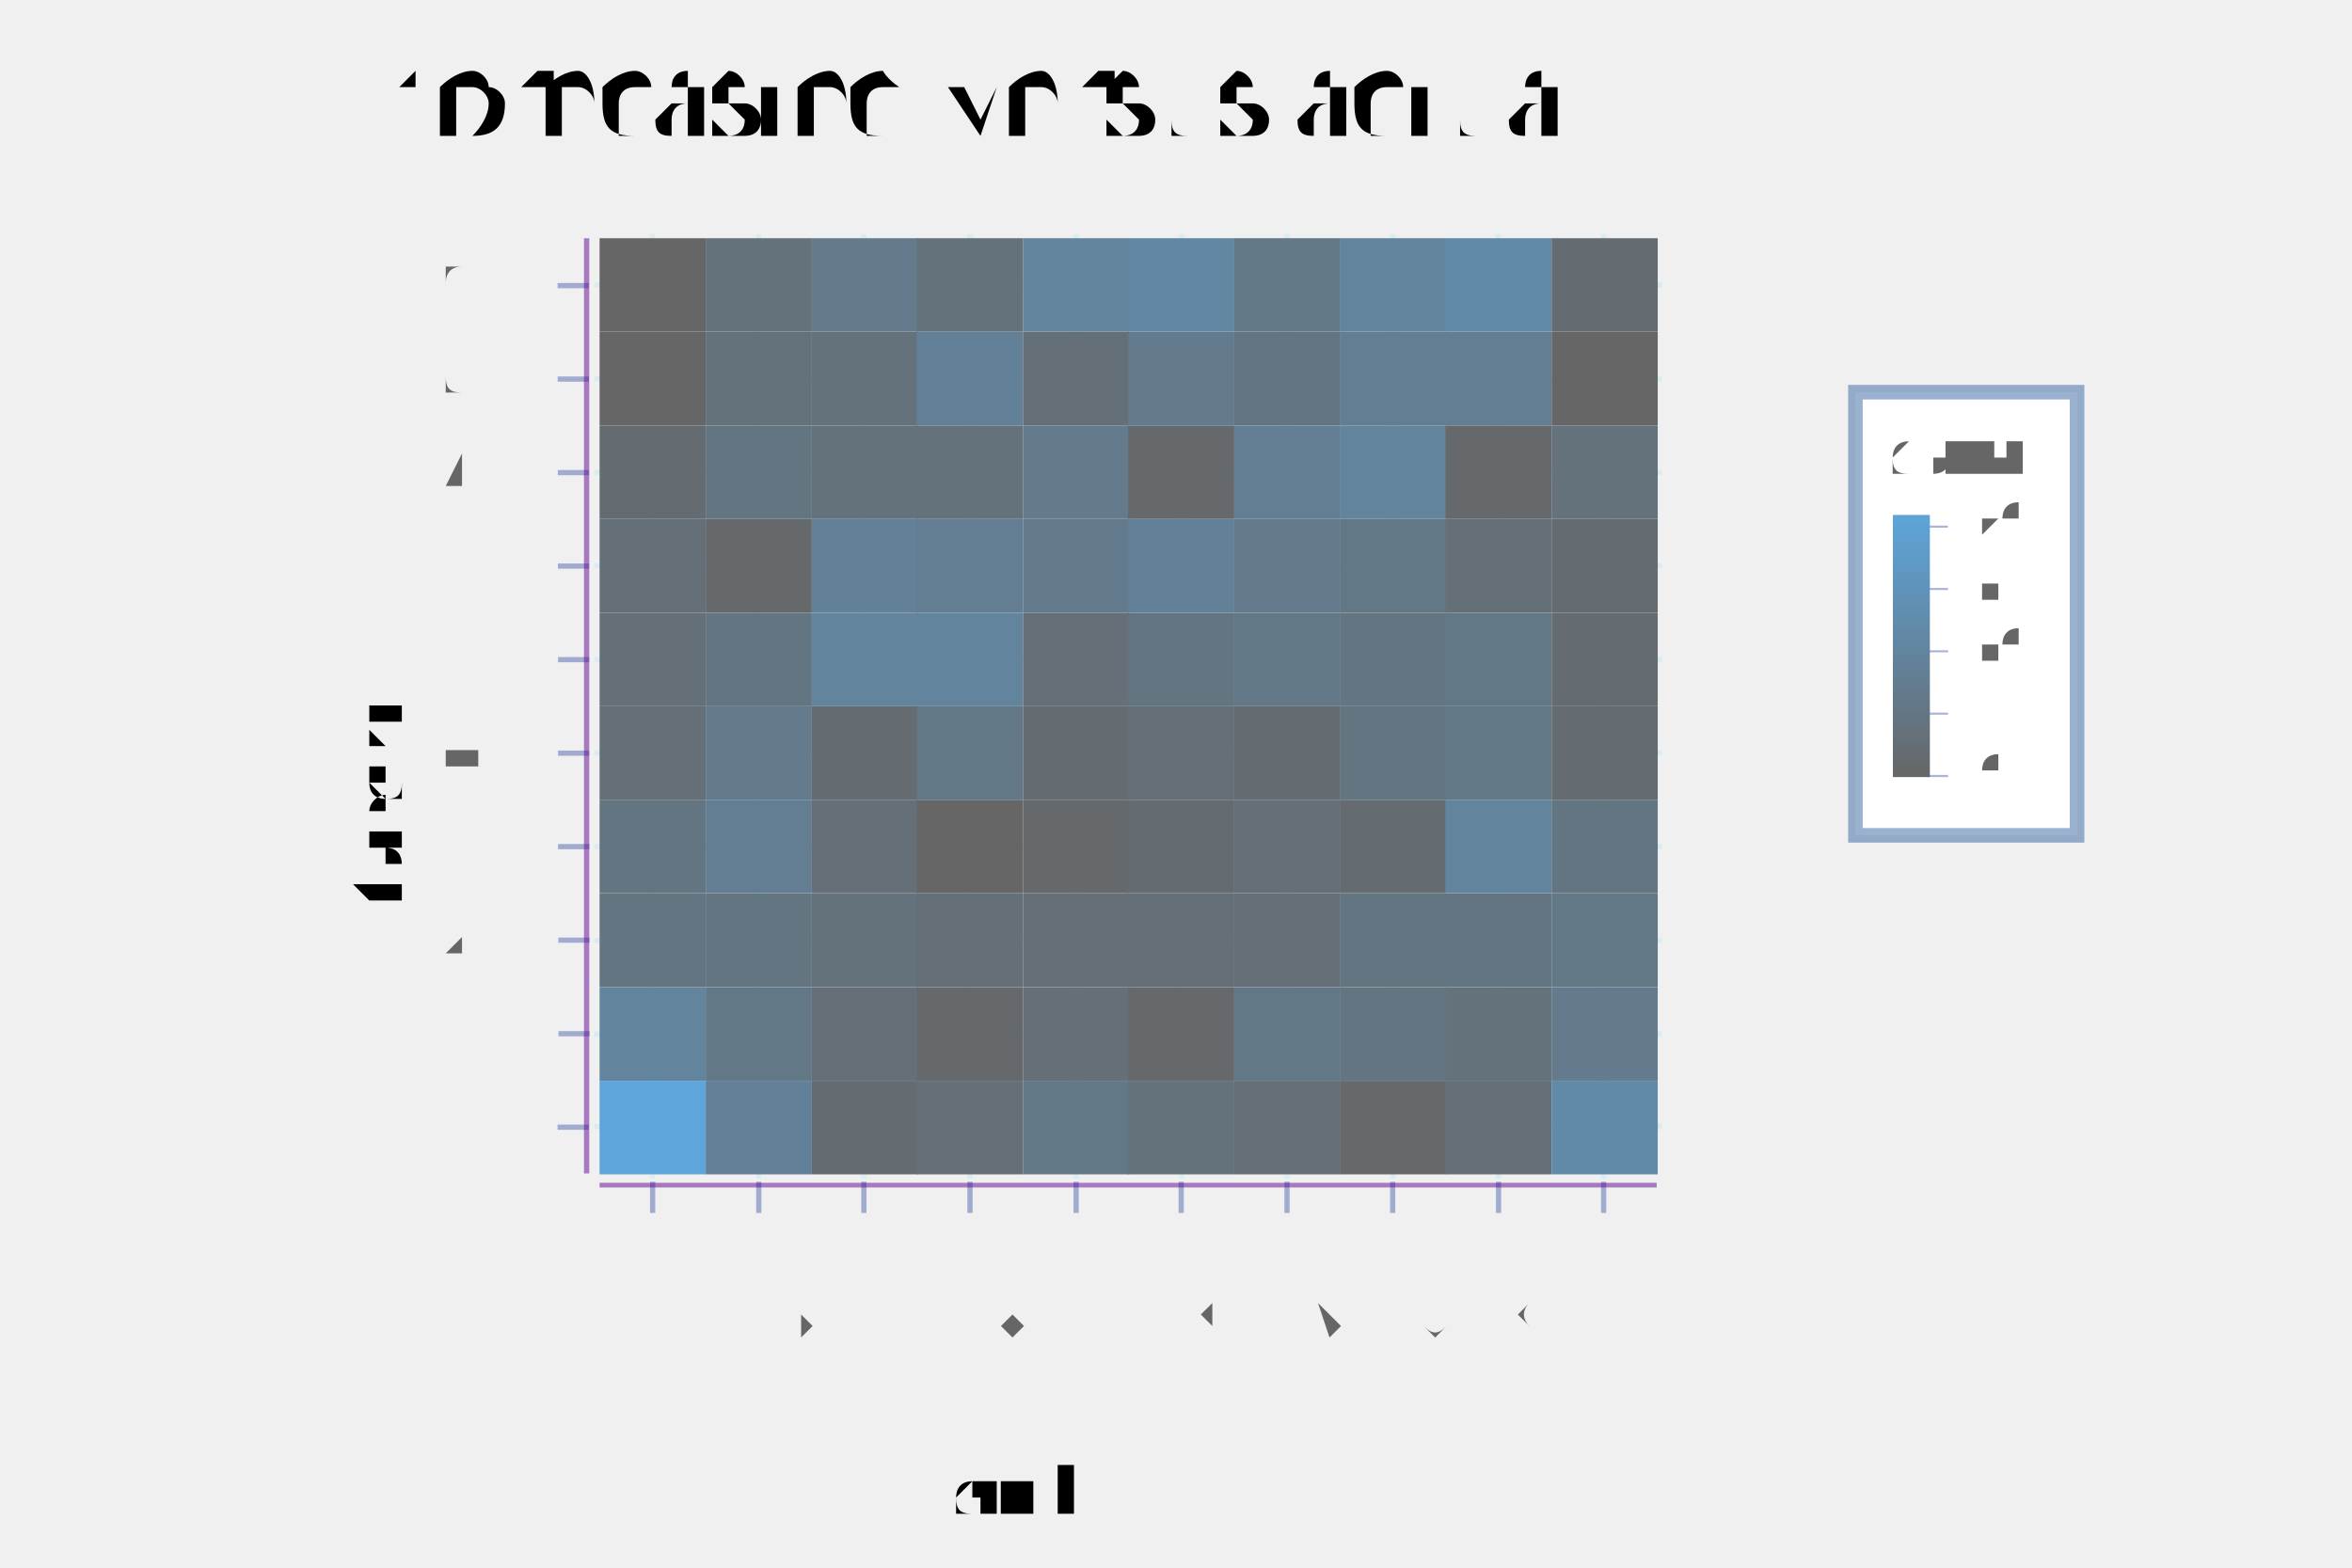
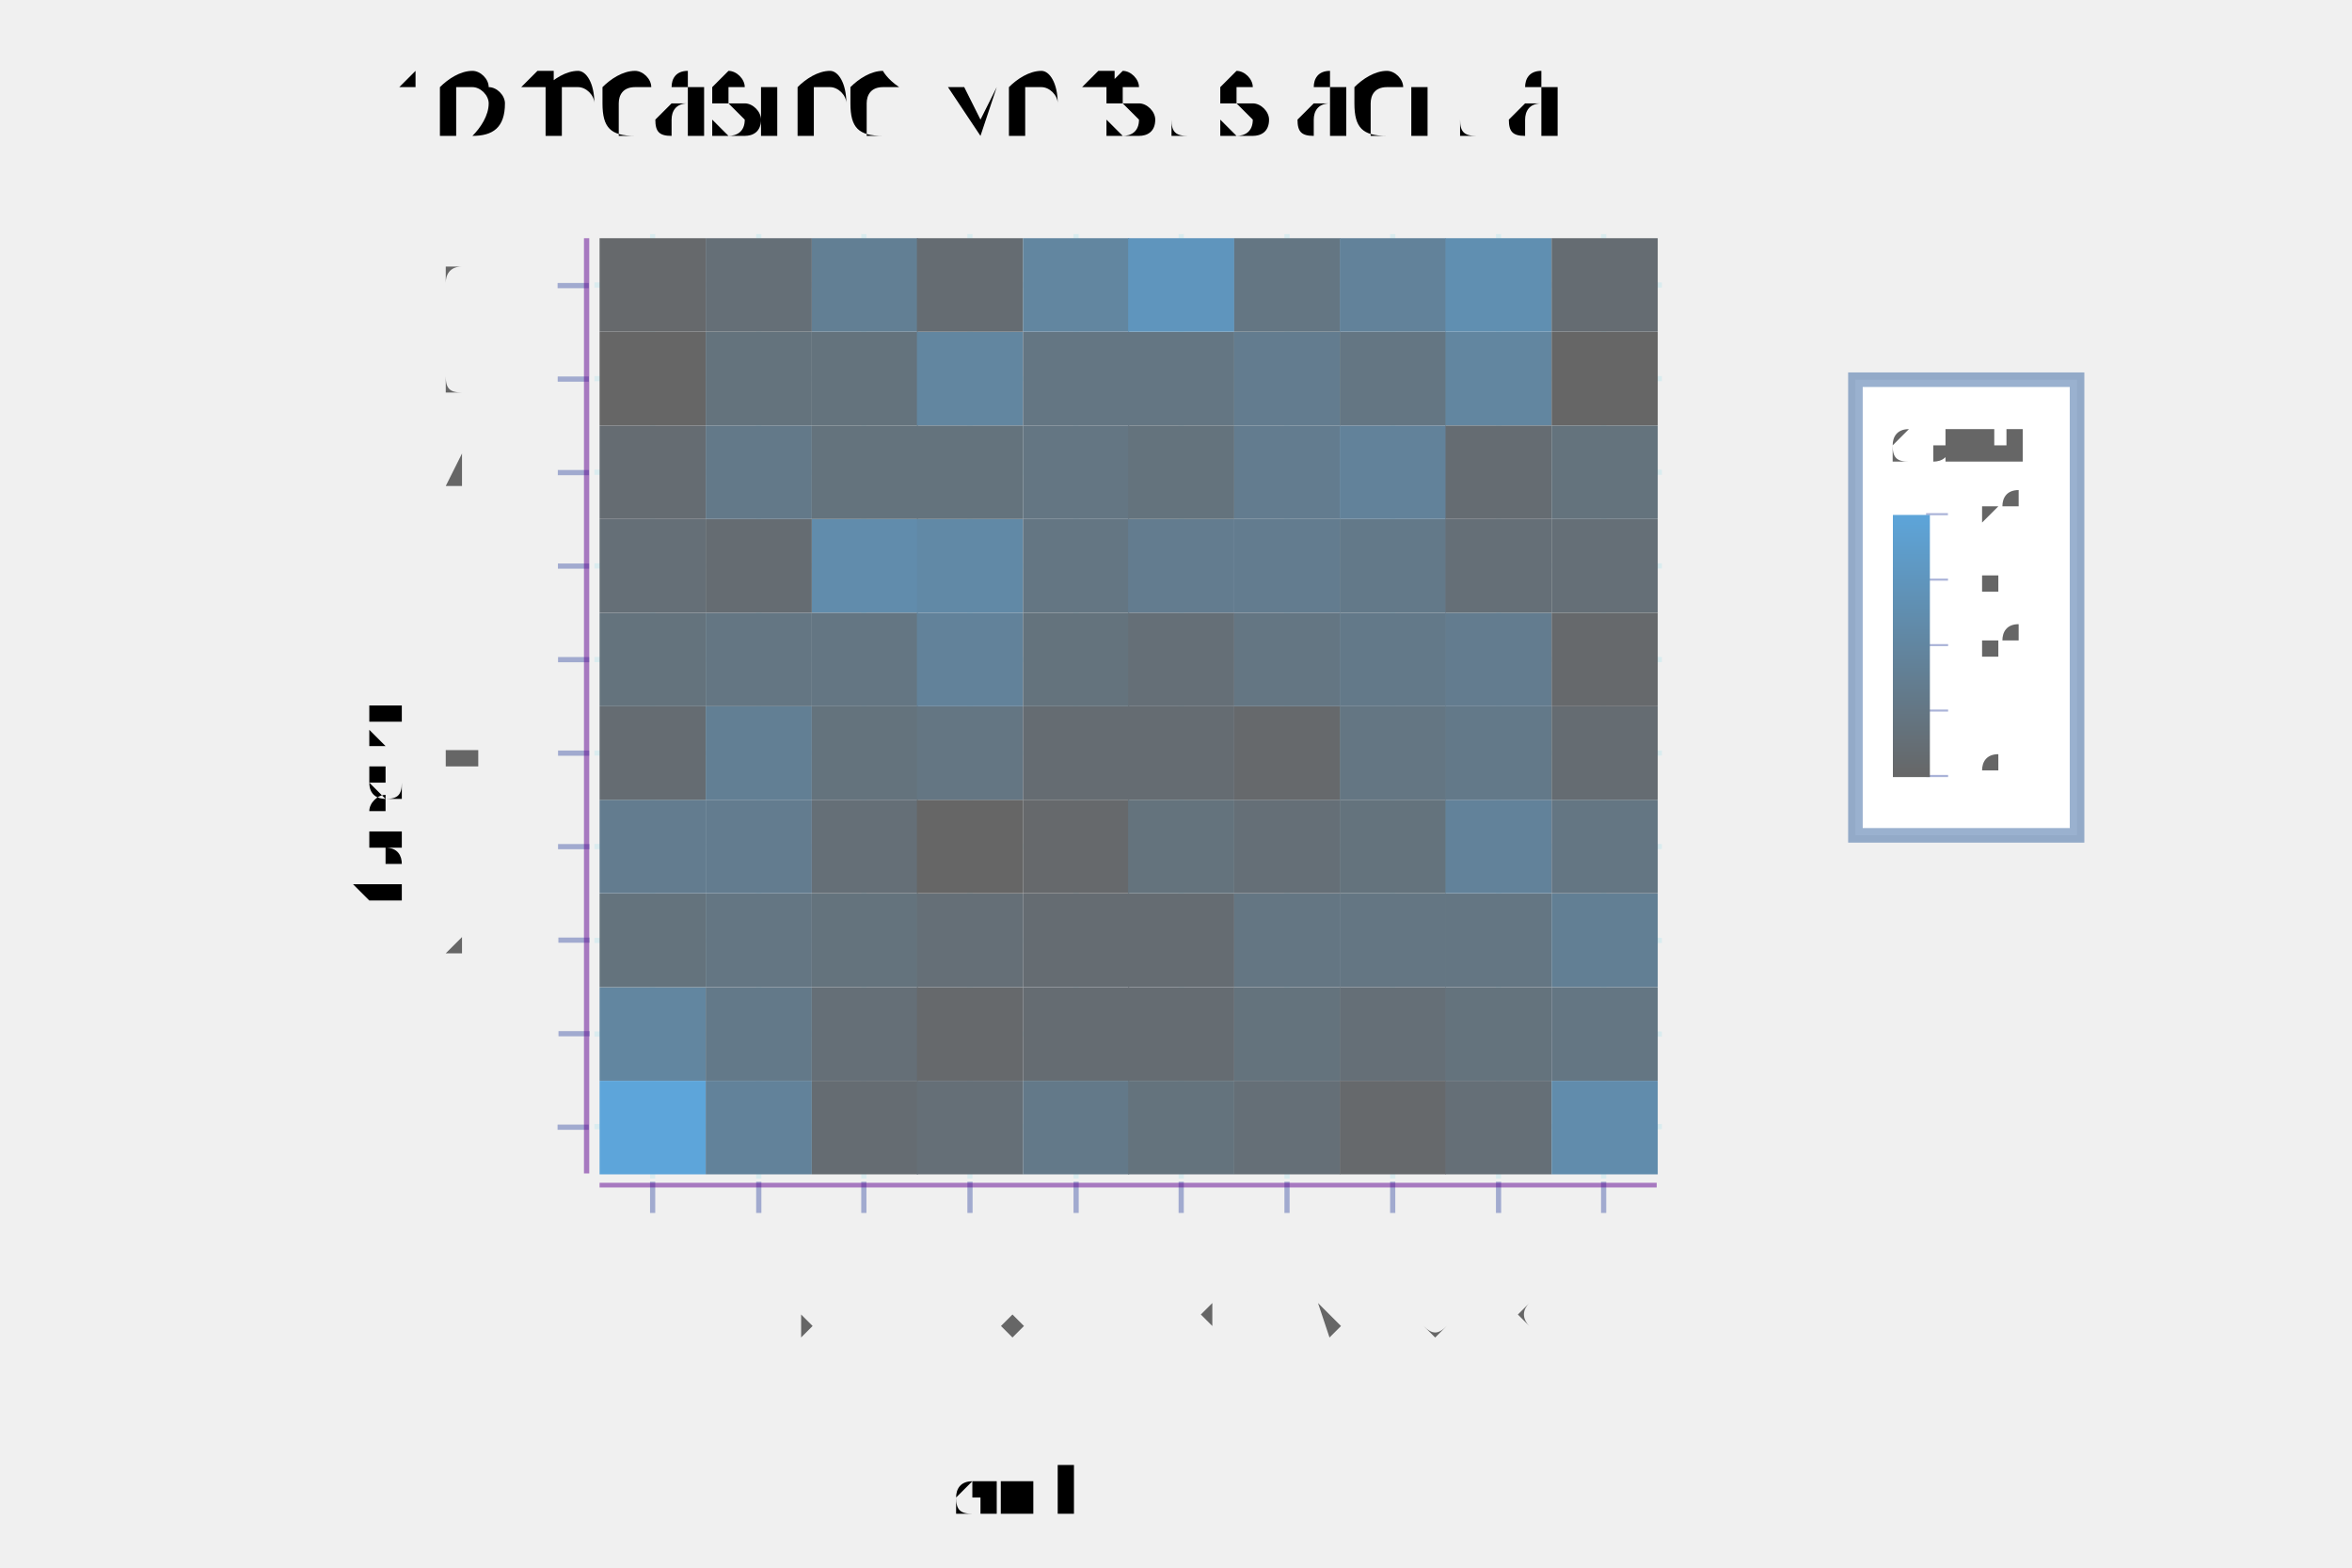
<svg xmlns="http://www.w3.org/2000/svg" height="300.0" viewBox="-1.046 -0.725 1.816 1.507" width="450.0">
  <defs>
    <linearGradient x2="6.123233995736766e-17" y1="1.0" id="pixel" y2="0.0" x1="0.0">
      <stop stop-opacity="1.0" offset="0" stop-color="#666666" />
      <stop stop-opacity="1.0" offset="1" stop-color="#5da5da" />
    </linearGradient>
  </defs>
  <g transform="translate(-0.1227875, -0.5475)" fill-opacity="1.0" font-size="0.12" stroke="none" stroke-width="0.0" fill="#000000" text-anchor="middle">
    <text transform="rotate(0.0, -0.1836609, -4.6047931495486694e-2)" x="-0.184" y="-4.6047931495486694e-2">forecasted versus actual
    </text>
  </g>
  <g transform="translate(-0.1227875, 0.7770285)" fill-opacity="1.0" font-size="6.0e-2" stroke="none" stroke-width="0.0" fill="#000000" text-anchor="middle">
    <text transform="rotate(0.0, -0.1836609, -4.6047931495486694e-2)" x="-0.184" y="-4.6047931495486694e-2">actual
    </text>
  </g>
  <g transform="translate(-0.697575, 9.301426762526693e-2)" fill-opacity="1.0" font-size="6.0e-2" stroke="none" stroke-width="0.0" fill="#000000" text-anchor="middle">
    <text transform="rotate(-90.0, -0.1836609, -4.6047931495486694e-2)" x="-0.184" y="-4.6047931495486694e-2">forecast
    </text>
  </g>
  <g stroke-opacity="0.0" fill-opacity="3.0e-2" stroke="#000000" stroke-width="0.0" fill="#666666">
    <rect height="0.899" width="1.016" x="-0.692" y="-0.496" />
  </g>
  <g stroke-opacity="0.3" stroke="#a8e5ee" stroke-width="5.0e-3" fill="none">
    <polyline points="-0.641,0.408 -0.641,-0.5" />
  </g>
  <g stroke-opacity="0.3" stroke="#a8e5ee" stroke-width="5.0e-3" fill="none">
    <polyline points="-0.539,0.408 -0.539,-0.5" />
  </g>
  <g stroke-opacity="0.3" stroke="#a8e5ee" stroke-width="5.0e-3" fill="none">
    <polyline points="-0.438,0.408 -0.438,-0.5" />
  </g>
  <g stroke-opacity="0.3" stroke="#a8e5ee" stroke-width="5.0e-3" fill="none">
    <polyline points="-0.336,0.408 -0.336,-0.5" />
  </g>
  <g stroke-opacity="0.3" stroke="#a8e5ee" stroke-width="5.0e-3" fill="none">
    <polyline points="-0.234,0.408 -0.234,-0.5" />
  </g>
  <g stroke-opacity="0.3" stroke="#a8e5ee" stroke-width="5.0e-3" fill="none">
    <polyline points="-0.133,0.408 -0.133,-0.5" />
  </g>
  <g stroke-opacity="0.3" stroke="#a8e5ee" stroke-width="5.0e-3" fill="none">
    <polyline points="-3.1303166501612356e-2,0.408 -3.1303166501612356e-2,-0.5" />
  </g>
  <g stroke-opacity="0.3" stroke="#a8e5ee" stroke-width="5.0e-3" fill="none">
    <polyline points="7.026865747441668e-2,0.408 7.026865747441668e-2,-0.5" />
  </g>
  <g stroke-opacity="0.3" stroke="#a8e5ee" stroke-width="5.0e-3" fill="none">
    <polyline points="0.172,0.408 0.172,-0.5" />
  </g>
  <g stroke-opacity="0.3" stroke="#a8e5ee" stroke-width="5.0e-3" fill="none">
    <polyline points="0.273,0.408 0.273,-0.5" />
  </g>
  <g fill-opacity="1.0" font-size="4.821e-2" stroke="none" stroke-width="0.0" fill="#666666" text-anchor="end">
    <text transform="rotate(-45.0, -0.6407341, 0.5)" x="-0.641" y="0.5">0th
    </text>
  </g>
  <g fill-opacity="1.0" font-size="4.821e-2" stroke="none" stroke-width="0.0" fill="#666666" text-anchor="end">
    <text transform="rotate(-45.0, -0.5391623, 0.5)" x="-0.539" y="0.5">10th
    </text>
  </g>
  <g fill-opacity="1.0" font-size="4.821e-2" stroke="none" stroke-width="0.0" fill="#666666" text-anchor="end">
    <text transform="rotate(-45.0, -0.4375905, 0.5)" x="-0.438" y="0.5">20th
    </text>
  </g>
  <g fill-opacity="1.0" font-size="4.821e-2" stroke="none" stroke-width="0.0" fill="#666666" text-anchor="end">
    <text transform="rotate(-45.0, -0.3360186, 0.5)" x="-0.336" y="0.5">30th
    </text>
  </g>
  <g fill-opacity="1.0" font-size="4.821e-2" stroke="none" stroke-width="0.0" fill="#666666" text-anchor="end">
    <text transform="rotate(-45.0, -0.2344468, 0.5)" x="-0.234" y="0.5">40th
    </text>
  </g>
  <g fill-opacity="1.0" font-size="4.821e-2" stroke="none" stroke-width="0.0" fill="#666666" text-anchor="end">
    <text transform="rotate(-45.0, -0.132875, 0.5)" x="-0.133" y="0.5">50th
    </text>
  </g>
  <g fill-opacity="1.0" font-size="4.821e-2" stroke="none" stroke-width="0.0" fill="#666666" text-anchor="end">
    <text transform="rotate(-45.0, -3.1303166501612356e-2, 0.5)" x="-3.1303166501612356e-2" y="0.5">60th
    </text>
  </g>
  <g fill-opacity="1.0" font-size="4.821e-2" stroke="none" stroke-width="0.0" fill="#666666" text-anchor="end">
    <text transform="rotate(-45.0, 7.026865747441668e-2, 0.5)" x="7.026865747441668e-2" y="0.5">70th
    </text>
  </g>
  <g fill-opacity="1.0" font-size="4.821e-2" stroke="none" stroke-width="0.0" fill="#666666" text-anchor="end">
    <text transform="rotate(-45.0, 0.1718405, 0.5)" x="0.172" y="0.5">80th
    </text>
  </g>
  <g fill-opacity="1.0" font-size="4.821e-2" stroke="none" stroke-width="0.0" fill="#666666" text-anchor="end">
    <text transform="rotate(-45.0, 0.2734123, 0.5)" x="0.273" y="0.5">90th
    </text>
  </g>
  <g stroke-opacity="0.4" fill-opacity="1.0" stroke="#2c429d" stroke-width="5.0e-3" fill="#5f0391">
    <polyline points="-0.641,0.441 -0.641,0.411" />
    <polyline points="-0.539,0.441 -0.539,0.411" />
    <polyline points="-0.438,0.441 -0.438,0.411" />
    <polyline points="-0.336,0.441 -0.336,0.411" />
    <polyline points="-0.234,0.441 -0.234,0.411" />
    <polyline points="-0.133,0.441 -0.133,0.411" />
    <polyline points="-3.1303166501612356e-2,0.441 -3.1303166501612356e-2,0.411" />
    <polyline points="7.026865747441668e-2,0.441 7.026865747441668e-2,0.411" />
    <polyline points="0.172,0.441 0.172,0.411" />
    <polyline points="0.273,0.441 0.273,0.411" />
  </g>
  <g stroke-opacity="0.0" fill-opacity="0.5" stroke="#666666" stroke-width="0.0" fill="#5f0391">
    <rect height="4.494574935688278e-3" width="1.016" x="-0.692" y="0.412" />
  </g>
  <g stroke-opacity="0.3" stroke="#a8e5ee" stroke-width="5.0e-3" fill="none">
    <polyline points="-0.697,0.358 0.329,0.358" />
  </g>
  <g stroke-opacity="0.3" stroke="#a8e5ee" stroke-width="5.0e-3" fill="none">
    <polyline points="-0.697,0.269 0.329,0.269" />
  </g>
  <g stroke-opacity="0.3" stroke="#a8e5ee" stroke-width="5.0e-3" fill="none">
    <polyline points="-0.697,0.179 0.329,0.179" />
  </g>
  <g stroke-opacity="0.3" stroke="#a8e5ee" stroke-width="5.0e-3" fill="none">
    <polyline points="-0.697,8.878931657516087e-2 0.329,8.878931657516087e-2" />
  </g>
  <g stroke-opacity="0.3" stroke="#a8e5ee" stroke-width="5.0e-3" fill="none">
    <polyline points="-0.697,-1.1021821386042463e-3 0.329,-1.1021821386042463e-3" />
  </g>
  <g stroke-opacity="0.3" stroke="#a8e5ee" stroke-width="5.0e-3" fill="none">
    <polyline points="-0.697,-9.099368085236925e-2 0.329,-9.099368085236925e-2" />
  </g>
  <g stroke-opacity="0.3" stroke="#a8e5ee" stroke-width="5.0e-3" fill="none">
    <polyline points="-0.697,-0.181 0.329,-0.181" />
  </g>
  <g stroke-opacity="0.3" stroke="#a8e5ee" stroke-width="5.0e-3" fill="none">
    <polyline points="-0.697,-0.271 0.329,-0.271" />
  </g>
  <g stroke-opacity="0.3" stroke="#a8e5ee" stroke-width="5.0e-3" fill="none">
    <polyline points="-0.697,-0.361 0.329,-0.361" />
  </g>
  <g stroke-opacity="0.3" stroke="#a8e5ee" stroke-width="5.0e-3" fill="none">
    <polyline points="-0.697,-0.451 0.329,-0.451" />
  </g>
  <g fill-opacity="1.0" font-size="5.0e-2" stroke="none" stroke-width="0.0" fill="#666666" text-anchor="end">
    <text x="-0.75" y="0.371">0th
    </text>
  </g>
  <g fill-opacity="1.0" font-size="5.0e-2" stroke="none" stroke-width="0.0" fill="#666666" text-anchor="end">
    <text x="-0.75" y="0.282">10th
    </text>
  </g>
  <g fill-opacity="1.0" font-size="5.0e-2" stroke="none" stroke-width="0.0" fill="#666666" text-anchor="end">
    <text x="-0.75" y="0.192">20th
    </text>
  </g>
  <g fill-opacity="1.0" font-size="5.0e-2" stroke="none" stroke-width="0.0" fill="#666666" text-anchor="end">
    <text x="-0.75" y="0.102">30th
    </text>
  </g>
  <g fill-opacity="1.0" font-size="5.0e-2" stroke="none" stroke-width="0.0" fill="#666666" text-anchor="end">
    <text x="-0.75" y="1.1932085174891749e-2">40th
    </text>
  </g>
  <g fill-opacity="1.0" font-size="5.0e-2" stroke="none" stroke-width="0.0" fill="#666666" text-anchor="end">
    <text x="-0.75" y="-7.795941353887337e-2">50th
    </text>
  </g>
  <g fill-opacity="1.0" font-size="5.0e-2" stroke="none" stroke-width="0.0" fill="#666666" text-anchor="end">
    <text x="-0.75" y="-0.168">60th
    </text>
  </g>
  <g fill-opacity="1.0" font-size="5.0e-2" stroke="none" stroke-width="0.0" fill="#666666" text-anchor="end">
    <text x="-0.75" y="-0.258">70th
    </text>
  </g>
  <g fill-opacity="1.0" font-size="5.0e-2" stroke="none" stroke-width="0.0" fill="#666666" text-anchor="end">
    <text x="-0.75" y="-0.348">80th
    </text>
  </g>
  <g fill-opacity="1.0" font-size="5.0e-2" stroke="none" stroke-width="0.0" fill="#666666" text-anchor="end">
    <text x="-0.75" y="-0.438">90th
    </text>
  </g>
  <g stroke-opacity="0.4" fill-opacity="1.0" stroke="#2c429d" stroke-width="5.0e-3" fill="#5f0391">
    <g transform="rotate(-90.0, -0.716913, 0.3584638)">
      <polyline points="-0.717,0.373 -0.717,0.343" />
    </g>
    <g transform="rotate(-90.0, -0.716913, 0.2685723)">
      <polyline points="-0.717,0.284 -0.717,0.254" />
    </g>
    <g transform="rotate(-90.0, -0.716913, 0.1786808)">
      <polyline points="-0.717,0.194 -0.717,0.164" />
    </g>
    <g transform="rotate(-90.0, -0.716913, 8.878931657516087e-2)">
      <polyline points="-0.717,0.104 -0.717,7.378931657516087e-2" />
    </g>
    <g transform="rotate(-90.0, -0.716913, -1.1021821386042463e-3)">
      <polyline points="-0.717,1.3897817861395753e-2 -0.717,-1.6102182138604246e-2" />
    </g>
    <g transform="rotate(-90.0, -0.716913, -9.099368085236925e-2)">
      <polyline points="-0.717,-7.599368085236925e-2 -0.717,-0.106" />
    </g>
    <g transform="rotate(-90.0, -0.716913, -0.1808852)">
      <polyline points="-0.717,-0.166 -0.717,-0.196" />
    </g>
    <g transform="rotate(-90.0, -0.716913, -0.2707767)">
      <polyline points="-0.717,-0.256 -0.717,-0.286" />
    </g>
    <g transform="rotate(-90.0, -0.716913, -0.3606682)">
      <polyline points="-0.717,-0.346 -0.717,-0.376" />
    </g>
    <g transform="rotate(-90.0, -0.716913, -0.4505597)">
      <polyline points="-0.717,-0.436 -0.717,-0.466" />
    </g>
  </g>
  <g stroke-opacity="0.0" fill-opacity="0.5" stroke="#666666" stroke-width="0.0" fill="#5f0391">
    <rect height="0.899" width="5.0785911988014965e-3" x="-0.707" y="-0.496" />
  </g>
  <g stroke-opacity="0.0" fill-opacity="1.0" stroke="#000000" stroke-width="0.0" fill="#5da5da">
    <rect height="8.989149871376495e-2" width="0.102" x="-0.692" y="0.314" />
  </g>
-   <g stroke-opacity="0.0" fill-opacity="1.0" stroke="#000000" stroke-width="0.0" fill="#62849d">
+   <g stroke-opacity="0.0" fill-opacity="1.0" stroke="#000000" stroke-width="0.0" fill="#6286a0">
    <rect height="8.989149871376506e-2" width="0.102" x="-0.692" y="0.224" />
  </g>
-   <g stroke-opacity="0.0" fill-opacity="1.0" stroke="#000000" stroke-width="0.0" fill="#647582">
+   <g stroke-opacity="0.0" fill-opacity="1.0" stroke="#000000" stroke-width="0.0" fill="#64737d">
    <rect height="8.989149871376506e-2" width="0.102" x="-0.692" y="0.134" />
  </g>
-   <g stroke-opacity="0.0" fill-opacity="1.0" stroke="#000000" stroke-width="0.0" fill="#647582">
+   <g stroke-opacity="0.0" fill-opacity="1.0" stroke="#000000" stroke-width="0.0" fill="#637c8f">
    <rect height="8.9891498713765e-2" width="0.102" x="-0.692" y="4.384356721827831e-2" />
  </g>
-   <g stroke-opacity="0.0" fill-opacity="1.0" stroke="#000000" stroke-width="0.0" fill="#656f77">
+   <g stroke-opacity="0.0" fill-opacity="1.0" stroke="#000000" stroke-width="0.0" fill="#656c72">
    <rect height="8.9891498713765e-2" width="0.102" x="-0.692" y="-4.6047931495486694e-2" />
  </g>
-   <g stroke-opacity="0.0" fill-opacity="1.0" stroke="#000000" stroke-width="0.0" fill="#656f77">
+   <g stroke-opacity="0.0" fill-opacity="1.0" stroke="#000000" stroke-width="0.0" fill="#64737d">
    <rect height="8.989149871376512e-2" width="0.102" x="-0.692" y="-0.136" />
  </g>
  <g stroke-opacity="0.0" fill-opacity="1.0" stroke="#000000" stroke-width="0.0" fill="#656f77">
    <rect height="8.9891498713765e-2" width="0.102" x="-0.692" y="-0.226" />
  </g>
-   <g stroke-opacity="0.0" fill-opacity="1.0" stroke="#000000" stroke-width="0.0" fill="#656c71">
+   <g stroke-opacity="0.0" fill-opacity="1.0" stroke="#000000" stroke-width="0.0" fill="#656c72">
    <rect height="8.9891498713765e-2" width="0.102" x="-0.692" y="-0.316" />
  </g>
  <g stroke-opacity="0.0" fill-opacity="1.0" stroke="#000000" stroke-width="0.0" fill="#666666">
    <rect height="8.98914987137649e-2" width="0.102" x="-0.692" y="-0.406" />
  </g>
-   <g stroke-opacity="0.0" fill-opacity="1.0" stroke="#000000" stroke-width="0.0" fill="#666666">
+   <g stroke-opacity="0.0" fill-opacity="1.0" stroke="#000000" stroke-width="0.0" fill="#66696c">
    <rect height="8.989149871376512e-2" width="0.102" x="-0.692" y="-0.496" />
  </g>
-   <g stroke-opacity="0.0" fill-opacity="1.0" stroke="#000000" stroke-width="0.0" fill="#628198">
+   <g stroke-opacity="0.0" fill-opacity="1.0" stroke="#000000" stroke-width="0.0" fill="#62829a">
    <rect height="8.989149871376495e-2" width="0.102" x="-0.59" y="0.314" />
  </g>
-   <g stroke-opacity="0.0" fill-opacity="1.0" stroke="#000000" stroke-width="0.0" fill="#637887">
+   <g stroke-opacity="0.0" fill-opacity="1.0" stroke="#000000" stroke-width="0.0" fill="#637989">
    <rect height="8.989149871376506e-2" width="0.102" x="-0.59" y="0.224" />
  </g>
-   <g stroke-opacity="0.0" fill-opacity="1.0" stroke="#000000" stroke-width="0.0" fill="#647582">
+   <g stroke-opacity="0.0" fill-opacity="1.0" stroke="#000000" stroke-width="0.0" fill="#647683">
    <rect height="8.989149871376506e-2" width="0.102" x="-0.59" y="0.134" />
  </g>
-   <g stroke-opacity="0.0" fill-opacity="1.0" stroke="#000000" stroke-width="0.0" fill="#637e92">
+   <g stroke-opacity="0.0" fill-opacity="1.0" stroke="#000000" stroke-width="0.0" fill="#637c8f">
    <rect height="8.9891498713765e-2" width="0.102" x="-0.59" y="4.384356721827831e-2" />
  </g>
-   <g stroke-opacity="0.0" fill-opacity="1.0" stroke="#000000" stroke-width="0.0" fill="#637b8d">
+   <g stroke-opacity="0.0" fill-opacity="1.0" stroke="#000000" stroke-width="0.0" fill="#627f94">
    <rect height="8.9891498713765e-2" width="0.102" x="-0.59" y="-4.6047931495486694e-2" />
  </g>
-   <g stroke-opacity="0.0" fill-opacity="1.0" stroke="#000000" stroke-width="0.0" fill="#647582">
+   <g stroke-opacity="0.0" fill-opacity="1.0" stroke="#000000" stroke-width="0.0" fill="#647683">
    <rect height="8.989149871376512e-2" width="0.102" x="-0.59" y="-0.136" />
  </g>
-   <g stroke-opacity="0.0" fill-opacity="1.0" stroke="#000000" stroke-width="0.0" fill="#66696c">
+   <g stroke-opacity="0.0" fill-opacity="1.0" stroke="#000000" stroke-width="0.0" fill="#656c72">
    <rect height="8.9891498713765e-2" width="0.102" x="-0.59" y="-0.226" />
  </g>
-   <g stroke-opacity="0.0" fill-opacity="1.0" stroke="#000000" stroke-width="0.0" fill="#647582">
+   <g stroke-opacity="0.0" fill-opacity="1.0" stroke="#000000" stroke-width="0.0" fill="#637989">
    <rect height="8.9891498713765e-2" width="0.102" x="-0.59" y="-0.316" />
  </g>
-   <g stroke-opacity="0.0" fill-opacity="1.0" stroke="#000000" stroke-width="0.0" fill="#64727c">
+   <g stroke-opacity="0.0" fill-opacity="1.0" stroke="#000000" stroke-width="0.0" fill="#64737d">
    <rect height="8.98914987137649e-2" width="0.102" x="-0.59" y="-0.406" />
  </g>
-   <g stroke-opacity="0.0" fill-opacity="1.0" stroke="#000000" stroke-width="0.0" fill="#64727c">
+   <g stroke-opacity="0.0" fill-opacity="1.0" stroke="#000000" stroke-width="0.0" fill="#656f77">
    <rect height="8.989149871376512e-2" width="0.102" x="-0.59" y="-0.496" />
  </g>
-   <g stroke-opacity="0.0" fill-opacity="1.0" stroke="#000000" stroke-width="0.0" fill="#656c71">
+   <g stroke-opacity="0.0" fill-opacity="1.0" stroke="#000000" stroke-width="0.0" fill="#656c72">
    <rect height="8.989149871376495e-2" width="0.102" x="-0.488" y="0.314" />
  </g>
  <g stroke-opacity="0.0" fill-opacity="1.0" stroke="#000000" stroke-width="0.0" fill="#656f77">
    <rect height="8.989149871376506e-2" width="0.102" x="-0.488" y="0.224" />
  </g>
-   <g stroke-opacity="0.0" fill-opacity="1.0" stroke="#000000" stroke-width="0.0" fill="#64727c">
+   <g stroke-opacity="0.0" fill-opacity="1.0" stroke="#000000" stroke-width="0.0" fill="#64737d">
    <rect height="8.989149871376506e-2" width="0.102" x="-0.488" y="0.134" />
  </g>
  <g stroke-opacity="0.0" fill-opacity="1.0" stroke="#000000" stroke-width="0.0" fill="#656f77">
    <rect height="8.9891498713765e-2" width="0.102" x="-0.488" y="4.384356721827831e-2" />
  </g>
-   <g stroke-opacity="0.0" fill-opacity="1.0" stroke="#000000" stroke-width="0.0" fill="#656c71">
+   <g stroke-opacity="0.0" fill-opacity="1.0" stroke="#000000" stroke-width="0.0" fill="#64737d">
    <rect height="8.9891498713765e-2" width="0.102" x="-0.488" y="-4.6047931495486694e-2" />
  </g>
-   <g stroke-opacity="0.0" fill-opacity="1.0" stroke="#000000" stroke-width="0.0" fill="#62849d">
+   <g stroke-opacity="0.0" fill-opacity="1.0" stroke="#000000" stroke-width="0.0" fill="#647683">
    <rect height="8.989149871376512e-2" width="0.102" x="-0.488" y="-0.136" />
  </g>
-   <g stroke-opacity="0.0" fill-opacity="1.0" stroke="#000000" stroke-width="0.0" fill="#628198">
+   <g stroke-opacity="0.0" fill-opacity="1.0" stroke="#000000" stroke-width="0.0" fill="#618cac">
    <rect height="8.9891498713765e-2" width="0.102" x="-0.488" y="-0.226" />
  </g>
-   <g stroke-opacity="0.0" fill-opacity="1.0" stroke="#000000" stroke-width="0.0" fill="#64727c">
+   <g stroke-opacity="0.0" fill-opacity="1.0" stroke="#000000" stroke-width="0.0" fill="#64737d">
    <rect height="8.9891498713765e-2" width="0.102" x="-0.488" y="-0.316" />
  </g>
-   <g stroke-opacity="0.0" fill-opacity="1.0" stroke="#000000" stroke-width="0.0" fill="#64727c">
+   <g stroke-opacity="0.0" fill-opacity="1.0" stroke="#000000" stroke-width="0.0" fill="#64737d">
    <rect height="8.98914987137649e-2" width="0.102" x="-0.488" y="-0.406" />
  </g>
-   <g stroke-opacity="0.0" fill-opacity="1.0" stroke="#000000" stroke-width="0.0" fill="#637b8d">
+   <g stroke-opacity="0.0" fill-opacity="1.0" stroke="#000000" stroke-width="0.0" fill="#627f94">
    <rect height="8.989149871376512e-2" width="0.102" x="-0.488" y="-0.496" />
  </g>
  <g stroke-opacity="0.0" fill-opacity="1.0" stroke="#000000" stroke-width="0.0" fill="#656f77">
    <rect height="8.989149871376495e-2" width="0.102" x="-0.387" y="0.314" />
  </g>
  <g stroke-opacity="0.0" fill-opacity="1.0" stroke="#000000" stroke-width="0.0" fill="#66696c">
    <rect height="8.989149871376506e-2" width="0.102" x="-0.387" y="0.224" />
  </g>
  <g stroke-opacity="0.0" fill-opacity="1.0" stroke="#000000" stroke-width="0.0" fill="#656f77">
    <rect height="8.989149871376506e-2" width="0.102" x="-0.387" y="0.134" />
  </g>
  <g stroke-opacity="0.0" fill-opacity="1.0" stroke="#000000" stroke-width="0.0" fill="#666666">
    <rect height="8.9891498713765e-2" width="0.102" x="-0.387" y="4.384356721827831e-2" />
  </g>
-   <g stroke-opacity="0.0" fill-opacity="1.0" stroke="#000000" stroke-width="0.0" fill="#637887">
+   <g stroke-opacity="0.0" fill-opacity="1.0" stroke="#000000" stroke-width="0.0" fill="#647683">
    <rect height="8.9891498713765e-2" width="0.102" x="-0.387" y="-4.6047931495486694e-2" />
  </g>
-   <g stroke-opacity="0.0" fill-opacity="1.0" stroke="#000000" stroke-width="0.0" fill="#62849d">
+   <g stroke-opacity="0.0" fill-opacity="1.0" stroke="#000000" stroke-width="0.0" fill="#62829a">
    <rect height="8.989149871376512e-2" width="0.102" x="-0.387" y="-0.136" />
  </g>
-   <g stroke-opacity="0.0" fill-opacity="1.0" stroke="#000000" stroke-width="0.0" fill="#637e92">
+   <g stroke-opacity="0.0" fill-opacity="1.0" stroke="#000000" stroke-width="0.0" fill="#6189a6">
    <rect height="8.9891498713765e-2" width="0.102" x="-0.387" y="-0.226" />
  </g>
-   <g stroke-opacity="0.0" fill-opacity="1.0" stroke="#000000" stroke-width="0.0" fill="#64727c">
+   <g stroke-opacity="0.0" fill-opacity="1.0" stroke="#000000" stroke-width="0.0" fill="#64737d">
    <rect height="8.9891498713765e-2" width="0.102" x="-0.387" y="-0.316" />
  </g>
-   <g stroke-opacity="0.0" fill-opacity="1.0" stroke="#000000" stroke-width="0.0" fill="#628198">
+   <g stroke-opacity="0.0" fill-opacity="1.0" stroke="#000000" stroke-width="0.0" fill="#6286a0">
    <rect height="8.98914987137649e-2" width="0.102" x="-0.387" y="-0.406" />
  </g>
-   <g stroke-opacity="0.0" fill-opacity="1.0" stroke="#000000" stroke-width="0.0" fill="#64727c">
+   <g stroke-opacity="0.0" fill-opacity="1.0" stroke="#000000" stroke-width="0.0" fill="#656c72">
    <rect height="8.989149871376512e-2" width="0.102" x="-0.387" y="-0.496" />
  </g>
-   <g stroke-opacity="0.0" fill-opacity="1.0" stroke="#000000" stroke-width="0.0" fill="#637887">
+   <g stroke-opacity="0.0" fill-opacity="1.0" stroke="#000000" stroke-width="0.0" fill="#637989">
    <rect height="8.989149871376495e-2" width="0.102" x="-0.285" y="0.314" />
  </g>
-   <g stroke-opacity="0.0" fill-opacity="1.0" stroke="#000000" stroke-width="0.0" fill="#656f77">
+   <g stroke-opacity="0.0" fill-opacity="1.0" stroke="#000000" stroke-width="0.0" fill="#656c72">
    <rect height="8.989149871376506e-2" width="0.102" x="-0.285" y="0.224" />
  </g>
-   <g stroke-opacity="0.0" fill-opacity="1.0" stroke="#000000" stroke-width="0.0" fill="#656f77">
+   <g stroke-opacity="0.0" fill-opacity="1.0" stroke="#000000" stroke-width="0.0" fill="#656c72">
    <rect height="8.989149871376506e-2" width="0.102" x="-0.285" y="0.134" />
  </g>
  <g stroke-opacity="0.0" fill-opacity="1.0" stroke="#000000" stroke-width="0.0" fill="#66696c">
    <rect height="8.9891498713765e-2" width="0.102" x="-0.285" y="4.384356721827831e-2" />
  </g>
-   <g stroke-opacity="0.0" fill-opacity="1.0" stroke="#000000" stroke-width="0.0" fill="#656c71">
+   <g stroke-opacity="0.0" fill-opacity="1.0" stroke="#000000" stroke-width="0.0" fill="#656c72">
    <rect height="8.9891498713765e-2" width="0.102" x="-0.285" y="-4.6047931495486694e-2" />
  </g>
-   <g stroke-opacity="0.0" fill-opacity="1.0" stroke="#000000" stroke-width="0.0" fill="#656f77">
+   <g stroke-opacity="0.0" fill-opacity="1.0" stroke="#000000" stroke-width="0.0" fill="#64737d">
    <rect height="8.989149871376512e-2" width="0.102" x="-0.285" y="-0.136" />
  </g>
-   <g stroke-opacity="0.0" fill-opacity="1.0" stroke="#000000" stroke-width="0.0" fill="#637b8d">
+   <g stroke-opacity="0.0" fill-opacity="1.0" stroke="#000000" stroke-width="0.0" fill="#647683">
    <rect height="8.9891498713765e-2" width="0.102" x="-0.285" y="-0.226" />
  </g>
-   <g stroke-opacity="0.0" fill-opacity="1.0" stroke="#000000" stroke-width="0.0" fill="#637b8d">
+   <g stroke-opacity="0.0" fill-opacity="1.0" stroke="#000000" stroke-width="0.0" fill="#647683">
    <rect height="8.9891498713765e-2" width="0.102" x="-0.285" y="-0.316" />
  </g>
-   <g stroke-opacity="0.0" fill-opacity="1.0" stroke="#000000" stroke-width="0.0" fill="#656f77">
+   <g stroke-opacity="0.0" fill-opacity="1.0" stroke="#000000" stroke-width="0.0" fill="#647683">
    <rect height="8.98914987137649e-2" width="0.102" x="-0.285" y="-0.406" />
  </g>
-   <g stroke-opacity="0.0" fill-opacity="1.0" stroke="#000000" stroke-width="0.0" fill="#62849d">
+   <g stroke-opacity="0.0" fill-opacity="1.0" stroke="#000000" stroke-width="0.0" fill="#6286a0">
    <rect height="8.989149871376512e-2" width="0.102" x="-0.285" y="-0.496" />
  </g>
-   <g stroke-opacity="0.0" fill-opacity="1.0" stroke="#000000" stroke-width="0.0" fill="#64727c">
+   <g stroke-opacity="0.0" fill-opacity="1.0" stroke="#000000" stroke-width="0.0" fill="#64737d">
    <rect height="8.989149871376495e-2" width="0.102" x="-0.184" y="0.314" />
  </g>
+   <g stroke-opacity="0.0" fill-opacity="1.0" stroke="#000000" stroke-width="0.0" fill="#656c72">
+     <rect height="8.989149871376506e-2" width="0.102" x="-0.184" y="0.224" />
+   </g>
+   <g stroke-opacity="0.0" fill-opacity="1.0" stroke="#000000" stroke-width="0.0" fill="#656c72">
+     <rect height="8.989149871376506e-2" width="0.102" x="-0.184" y="0.134" />
+   </g>
+   <g stroke-opacity="0.0" fill-opacity="1.0" stroke="#000000" stroke-width="0.0" fill="#64737d">
+     <rect height="8.9891498713765e-2" width="0.102" x="-0.184" y="4.384356721827831e-2" />
+   </g>
+   <g stroke-opacity="0.0" fill-opacity="1.0" stroke="#000000" stroke-width="0.0" fill="#656c72">
+     <rect height="8.9891498713765e-2" width="0.102" x="-0.184" y="-4.6047931495486694e-2" />
+   </g>
+   <g stroke-opacity="0.0" fill-opacity="1.0" stroke="#000000" stroke-width="0.0" fill="#656f77">
+     <rect height="8.989149871376512e-2" width="0.102" x="-0.184" y="-0.136" />
+   </g>
+   <g stroke-opacity="0.0" fill-opacity="1.0" stroke="#000000" stroke-width="0.0" fill="#637c8f">
+     <rect height="8.9891498713765e-2" width="0.102" x="-0.184" y="-0.226" />
+   </g>
+   <g stroke-opacity="0.0" fill-opacity="1.0" stroke="#000000" stroke-width="0.0" fill="#64737d">
+     <rect height="8.9891498713765e-2" width="0.102" x="-0.184" y="-0.316" />
+   </g>
+   <g stroke-opacity="0.0" fill-opacity="1.0" stroke="#000000" stroke-width="0.0" fill="#647683">
+     <rect height="8.98914987137649e-2" width="0.102" x="-0.184" y="-0.406" />
+   </g>
+   <g stroke-opacity="0.0" fill-opacity="1.0" stroke="#000000" stroke-width="0.0" fill="#5f95bd">
+     <rect height="8.989149871376512e-2" width="0.102" x="-0.184" y="-0.496" />
+   </g>
+   <g stroke-opacity="0.0" fill-opacity="1.0" stroke="#000000" stroke-width="0.0" fill="#656f77">
+     <rect height="8.989149871376495e-2" width="0.102" x="-8.208907848962677e-2" y="0.314" />
+   </g>
+   <g stroke-opacity="0.0" fill-opacity="1.0" stroke="#000000" stroke-width="0.0" fill="#64737d">
+     <rect height="8.989149871376506e-2" width="0.102" x="-8.208907848962677e-2" y="0.224" />
+   </g>
+   <g stroke-opacity="0.0" fill-opacity="1.0" stroke="#000000" stroke-width="0.0" fill="#647683">
+     <rect height="8.989149871376506e-2" width="0.102" x="-8.208907848962677e-2" y="0.134" />
+   </g>
+   <g stroke-opacity="0.0" fill-opacity="1.0" stroke="#000000" stroke-width="0.0" fill="#656f77">
+     <rect height="8.9891498713765e-2" width="0.102" x="-8.208907848962677e-2" y="4.384356721827831e-2" />
+   </g>
  <g stroke-opacity="0.0" fill-opacity="1.0" stroke="#000000" stroke-width="0.0" fill="#66696c">
-     <rect height="8.989149871376506e-2" width="0.102" x="-0.184" y="0.224" />
-   </g>
-   <g stroke-opacity="0.0" fill-opacity="1.0" stroke="#000000" stroke-width="0.0" fill="#656f77">
-     <rect height="8.989149871376506e-2" width="0.102" x="-0.184" y="0.134" />
-   </g>
-   <g stroke-opacity="0.0" fill-opacity="1.0" stroke="#000000" stroke-width="0.0" fill="#656c71">
-     <rect height="8.9891498713765e-2" width="0.102" x="-0.184" y="4.384356721827831e-2" />
-   </g>
-   <g stroke-opacity="0.0" fill-opacity="1.0" stroke="#000000" stroke-width="0.0" fill="#656f77">
-     <rect height="8.9891498713765e-2" width="0.102" x="-0.184" y="-4.6047931495486694e-2" />
-   </g>
-   <g stroke-opacity="0.0" fill-opacity="1.0" stroke="#000000" stroke-width="0.0" fill="#647582">
-     <rect height="8.989149871376512e-2" width="0.102" x="-0.184" y="-0.136" />
-   </g>
-   <g stroke-opacity="0.0" fill-opacity="1.0" stroke="#000000" stroke-width="0.0" fill="#628198">
-     <rect height="8.9891498713765e-2" width="0.102" x="-0.184" y="-0.226" />
-   </g>
-   <g stroke-opacity="0.0" fill-opacity="1.0" stroke="#000000" stroke-width="0.0" fill="#66696c">
-     <rect height="8.9891498713765e-2" width="0.102" x="-0.184" y="-0.316" />
-   </g>
-   <g stroke-opacity="0.0" fill-opacity="1.0" stroke="#000000" stroke-width="0.0" fill="#637b8d">
-     <rect height="8.98914987137649e-2" width="0.102" x="-0.184" y="-0.406" />
-   </g>
-   <g stroke-opacity="0.0" fill-opacity="1.0" stroke="#000000" stroke-width="0.0" fill="#6187a3">
-     <rect height="8.989149871376512e-2" width="0.102" x="-0.184" y="-0.496" />
-   </g>
-   <g stroke-opacity="0.0" fill-opacity="1.0" stroke="#000000" stroke-width="0.0" fill="#656f77">
-     <rect height="8.989149871376495e-2" width="0.102" x="-8.208907848962677e-2" y="0.314" />
-   </g>
-   <g stroke-opacity="0.0" fill-opacity="1.0" stroke="#000000" stroke-width="0.0" fill="#637887">
-     <rect height="8.989149871376506e-2" width="0.102" x="-8.208907848962677e-2" y="0.224" />
-   </g>
-   <g stroke-opacity="0.0" fill-opacity="1.0" stroke="#000000" stroke-width="0.0" fill="#656f77">
-     <rect height="8.989149871376506e-2" width="0.102" x="-8.208907848962677e-2" y="0.134" />
-   </g>
-   <g stroke-opacity="0.0" fill-opacity="1.0" stroke="#000000" stroke-width="0.0" fill="#656f77">
-     <rect height="8.9891498713765e-2" width="0.102" x="-8.208907848962677e-2" y="4.384356721827831e-2" />
-   </g>
-   <g stroke-opacity="0.0" fill-opacity="1.0" stroke="#000000" stroke-width="0.0" fill="#656c71">
    <rect height="8.9891498713765e-2" width="0.102" x="-8.208907848962677e-2" y="-4.6047931495486694e-2" />
  </g>
-   <g stroke-opacity="0.0" fill-opacity="1.0" stroke="#000000" stroke-width="0.0" fill="#637887">
+   <g stroke-opacity="0.0" fill-opacity="1.0" stroke="#000000" stroke-width="0.0" fill="#647683">
    <rect height="8.989149871376512e-2" width="0.102" x="-8.208907848962677e-2" y="-0.136" />
  </g>
-   <g stroke-opacity="0.0" fill-opacity="1.0" stroke="#000000" stroke-width="0.0" fill="#637b8d">
+   <g stroke-opacity="0.0" fill-opacity="1.0" stroke="#000000" stroke-width="0.0" fill="#637c8f">
    <rect height="8.9891498713765e-2" width="0.102" x="-8.208907848962677e-2" y="-0.226" />
  </g>
-   <g stroke-opacity="0.0" fill-opacity="1.0" stroke="#000000" stroke-width="0.0" fill="#637e92">
+   <g stroke-opacity="0.0" fill-opacity="1.0" stroke="#000000" stroke-width="0.0" fill="#637c8f">
    <rect height="8.9891498713765e-2" width="0.102" x="-8.208907848962677e-2" y="-0.316" />
  </g>
-   <g stroke-opacity="0.0" fill-opacity="1.0" stroke="#000000" stroke-width="0.0" fill="#647582">
+   <g stroke-opacity="0.0" fill-opacity="1.0" stroke="#000000" stroke-width="0.0" fill="#637c8f">
    <rect height="8.98914987137649e-2" width="0.102" x="-8.208907848962677e-2" y="-0.406" />
  </g>
-   <g stroke-opacity="0.0" fill-opacity="1.0" stroke="#000000" stroke-width="0.0" fill="#637887">
+   <g stroke-opacity="0.0" fill-opacity="1.0" stroke="#000000" stroke-width="0.0" fill="#647683">
    <rect height="8.989149871376512e-2" width="0.102" x="-8.208907848962677e-2" y="-0.496" />
  </g>
  <g stroke-opacity="0.0" fill-opacity="1.0" stroke="#000000" stroke-width="0.0" fill="#66696c">
    <rect height="8.989149871376495e-2" width="0.102" x="1.9482745486402275e-2" y="0.314" />
  </g>
-   <g stroke-opacity="0.0" fill-opacity="1.0" stroke="#000000" stroke-width="0.0" fill="#647582">
+   <g stroke-opacity="0.0" fill-opacity="1.0" stroke="#000000" stroke-width="0.0" fill="#656f77">
    <rect height="8.989149871376506e-2" width="0.102" x="1.9482745486402275e-2" y="0.224" />
  </g>
-   <g stroke-opacity="0.0" fill-opacity="1.0" stroke="#000000" stroke-width="0.0" fill="#647582">
+   <g stroke-opacity="0.0" fill-opacity="1.0" stroke="#000000" stroke-width="0.0" fill="#647683">
    <rect height="8.989149871376506e-2" width="0.102" x="1.9482745486402275e-2" y="0.134" />
  </g>
-   <g stroke-opacity="0.0" fill-opacity="1.0" stroke="#000000" stroke-width="0.0" fill="#656c71">
+   <g stroke-opacity="0.0" fill-opacity="1.0" stroke="#000000" stroke-width="0.0" fill="#64737d">
    <rect height="8.9891498713765e-2" width="0.102" x="1.9482745486402275e-2" y="4.384356721827831e-2" />
  </g>
-   <g stroke-opacity="0.0" fill-opacity="1.0" stroke="#000000" stroke-width="0.0" fill="#647582">
+   <g stroke-opacity="0.0" fill-opacity="1.0" stroke="#000000" stroke-width="0.0" fill="#647683">
    <rect height="8.9891498713765e-2" width="0.102" x="1.9482745486402275e-2" y="-4.6047931495486694e-2" />
  </g>
-   <g stroke-opacity="0.0" fill-opacity="1.0" stroke="#000000" stroke-width="0.0" fill="#647582">
+   <g stroke-opacity="0.0" fill-opacity="1.0" stroke="#000000" stroke-width="0.0" fill="#637989">
    <rect height="8.989149871376512e-2" width="0.102" x="1.9482745486402275e-2" y="-0.136" />
  </g>
-   <g stroke-opacity="0.0" fill-opacity="1.0" stroke="#000000" stroke-width="0.0" fill="#637887">
+   <g stroke-opacity="0.0" fill-opacity="1.0" stroke="#000000" stroke-width="0.0" fill="#637989">
    <rect height="8.9891498713765e-2" width="0.102" x="1.9482745486402275e-2" y="-0.226" />
  </g>
-   <g stroke-opacity="0.0" fill-opacity="1.0" stroke="#000000" stroke-width="0.0" fill="#62849d">
+   <g stroke-opacity="0.0" fill-opacity="1.0" stroke="#000000" stroke-width="0.0" fill="#62829a">
    <rect height="8.9891498713765e-2" width="0.102" x="1.9482745486402275e-2" y="-0.316" />
  </g>
-   <g stroke-opacity="0.0" fill-opacity="1.0" stroke="#000000" stroke-width="0.0" fill="#637e92">
+   <g stroke-opacity="0.0" fill-opacity="1.0" stroke="#000000" stroke-width="0.0" fill="#647683">
    <rect height="8.98914987137649e-2" width="0.102" x="1.9482745486402275e-2" y="-0.406" />
  </g>
-   <g stroke-opacity="0.0" fill-opacity="1.0" stroke="#000000" stroke-width="0.0" fill="#62849d">
+   <g stroke-opacity="0.0" fill-opacity="1.0" stroke="#000000" stroke-width="0.0" fill="#62829a">
    <rect height="8.989149871376512e-2" width="0.102" x="1.9482745486402275e-2" y="-0.496" />
  </g>
  <g stroke-opacity="0.0" fill-opacity="1.0" stroke="#000000" stroke-width="0.0" fill="#656f77">
    <rect height="8.989149871376495e-2" width="0.102" x="0.121" y="0.314" />
  </g>
-   <g stroke-opacity="0.0" fill-opacity="1.0" stroke="#000000" stroke-width="0.0" fill="#64727c">
+   <g stroke-opacity="0.0" fill-opacity="1.0" stroke="#000000" stroke-width="0.0" fill="#64737d">
    <rect height="8.989149871376506e-2" width="0.102" x="0.121" y="0.224" />
  </g>
-   <g stroke-opacity="0.0" fill-opacity="1.0" stroke="#000000" stroke-width="0.0" fill="#647582">
+   <g stroke-opacity="0.0" fill-opacity="1.0" stroke="#000000" stroke-width="0.0" fill="#647683">
    <rect height="8.989149871376506e-2" width="0.102" x="0.121" y="0.134" />
  </g>
-   <g stroke-opacity="0.0" fill-opacity="1.0" stroke="#000000" stroke-width="0.0" fill="#62849d">
+   <g stroke-opacity="0.0" fill-opacity="1.0" stroke="#000000" stroke-width="0.0" fill="#62829a">
    <rect height="8.9891498713765e-2" width="0.102" x="0.121" y="4.384356721827831e-2" />
  </g>
-   <g stroke-opacity="0.0" fill-opacity="1.0" stroke="#000000" stroke-width="0.0" fill="#637887">
+   <g stroke-opacity="0.0" fill-opacity="1.0" stroke="#000000" stroke-width="0.0" fill="#637989">
    <rect height="8.9891498713765e-2" width="0.102" x="0.121" y="-4.6047931495486694e-2" />
  </g>
-   <g stroke-opacity="0.0" fill-opacity="1.0" stroke="#000000" stroke-width="0.0" fill="#637887">
+   <g stroke-opacity="0.0" fill-opacity="1.0" stroke="#000000" stroke-width="0.0" fill="#637c8f">
    <rect height="8.989149871376512e-2" width="0.102" x="0.121" y="-0.136" />
  </g>
  <g stroke-opacity="0.0" fill-opacity="1.0" stroke="#000000" stroke-width="0.0" fill="#656f77">
    <rect height="8.9891498713765e-2" width="0.102" x="0.121" y="-0.226" />
  </g>
+   <g stroke-opacity="0.0" fill-opacity="1.0" stroke="#000000" stroke-width="0.0" fill="#656c72">
+     <rect height="8.9891498713765e-2" width="0.102" x="0.121" y="-0.316" />
+   </g>
+   <g stroke-opacity="0.0" fill-opacity="1.0" stroke="#000000" stroke-width="0.0" fill="#6286a0">
+     <rect height="8.98914987137649e-2" width="0.102" x="0.121" y="-0.406" />
+   </g>
+   <g stroke-opacity="0.0" fill-opacity="1.0" stroke="#000000" stroke-width="0.0" fill="#608fb1">
+     <rect height="8.989149871376512e-2" width="0.102" x="0.121" y="-0.496" />
+   </g>
+   <g stroke-opacity="0.0" fill-opacity="1.0" stroke="#000000" stroke-width="0.0" fill="#618cac">
+     <rect height="8.989149871376495e-2" width="0.102" x="0.223" y="0.314" />
+   </g>
+   <g stroke-opacity="0.0" fill-opacity="1.0" stroke="#000000" stroke-width="0.0" fill="#647683">
+     <rect height="8.989149871376506e-2" width="0.102" x="0.223" y="0.224" />
+   </g>
+   <g stroke-opacity="0.0" fill-opacity="1.0" stroke="#000000" stroke-width="0.0" fill="#627f94">
+     <rect height="8.989149871376506e-2" width="0.102" x="0.223" y="0.134" />
+   </g>
+   <g stroke-opacity="0.0" fill-opacity="1.0" stroke="#000000" stroke-width="0.0" fill="#647683">
+     <rect height="8.9891498713765e-2" width="0.102" x="0.223" y="4.384356721827831e-2" />
+   </g>
+   <g stroke-opacity="0.0" fill-opacity="1.0" stroke="#000000" stroke-width="0.0" fill="#656c72">
+     <rect height="8.9891498713765e-2" width="0.102" x="0.223" y="-4.6047931495486694e-2" />
+   </g>
  <g stroke-opacity="0.0" fill-opacity="1.0" stroke="#000000" stroke-width="0.0" fill="#66696c">
-     <rect height="8.9891498713765e-2" width="0.102" x="0.121" y="-0.316" />
-   </g>
-   <g stroke-opacity="0.0" fill-opacity="1.0" stroke="#000000" stroke-width="0.0" fill="#637e92">
-     <rect height="8.98914987137649e-2" width="0.102" x="0.121" y="-0.406" />
-   </g>
-   <g stroke-opacity="0.0" fill-opacity="1.0" stroke="#000000" stroke-width="0.0" fill="#618aa8">
-     <rect height="8.989149871376512e-2" width="0.102" x="0.121" y="-0.496" />
-   </g>
-   <g stroke-opacity="0.0" fill-opacity="1.0" stroke="#000000" stroke-width="0.0" fill="#618aa8">
-     <rect height="8.989149871376495e-2" width="0.102" x="0.223" y="0.314" />
-   </g>
-   <g stroke-opacity="0.0" fill-opacity="1.0" stroke="#000000" stroke-width="0.0" fill="#637b8d">
-     <rect height="8.989149871376506e-2" width="0.102" x="0.223" y="0.224" />
-   </g>
-   <g stroke-opacity="0.0" fill-opacity="1.0" stroke="#000000" stroke-width="0.0" fill="#637887">
-     <rect height="8.989149871376506e-2" width="0.102" x="0.223" y="0.134" />
-   </g>
-   <g stroke-opacity="0.0" fill-opacity="1.0" stroke="#000000" stroke-width="0.0" fill="#647582">
-     <rect height="8.9891498713765e-2" width="0.102" x="0.223" y="4.384356721827831e-2" />
-   </g>
-   <g stroke-opacity="0.0" fill-opacity="1.0" stroke="#000000" stroke-width="0.0" fill="#656c71">
-     <rect height="8.9891498713765e-2" width="0.102" x="0.223" y="-4.6047931495486694e-2" />
-   </g>
-   <g stroke-opacity="0.0" fill-opacity="1.0" stroke="#000000" stroke-width="0.0" fill="#656c71">
    <rect height="8.989149871376512e-2" width="0.102" x="0.223" y="-0.136" />
  </g>
-   <g stroke-opacity="0.0" fill-opacity="1.0" stroke="#000000" stroke-width="0.0" fill="#656c71">
+   <g stroke-opacity="0.0" fill-opacity="1.0" stroke="#000000" stroke-width="0.0" fill="#656f77">
    <rect height="8.9891498713765e-2" width="0.102" x="0.223" y="-0.226" />
  </g>
-   <g stroke-opacity="0.0" fill-opacity="1.0" stroke="#000000" stroke-width="0.0" fill="#64727c">
+   <g stroke-opacity="0.0" fill-opacity="1.0" stroke="#000000" stroke-width="0.0" fill="#64737d">
    <rect height="8.9891498713765e-2" width="0.102" x="0.223" y="-0.316" />
  </g>
  <g stroke-opacity="0.0" fill-opacity="1.0" stroke="#000000" stroke-width="0.0" fill="#666666">
    <rect height="8.98914987137649e-2" width="0.102" x="0.223" y="-0.406" />
  </g>
-   <g stroke-opacity="0.0" fill-opacity="1.0" stroke="#000000" stroke-width="0.0" fill="#656c71">
+   <g stroke-opacity="0.0" fill-opacity="1.0" stroke="#000000" stroke-width="0.0" fill="#656c72">
    <rect height="8.989149871376512e-2" width="0.102" x="0.223" y="-0.496" />
  </g>
  <g stroke-opacity="0.5" fill-opacity="1.0" stroke="#3764a0" stroke-width="1.3999999999999999e-2" fill="#ffffff">
-     <rect height="0.426" width="0.213" x="0.515" y="-0.348" />
+     <rect height="0.438" width="0.213" x="0.515" y="-0.36" />
  </g>
  <g fill-opacity="1.0" font-size="3.4999999999999996e-2" stroke="none" stroke-width="0.0" fill="#666666" text-anchor="start">
    <text x="0.637" y="3.0507505041467597e-2">0
    </text>
  </g>
  <g fill-opacity="1.0" font-size="3.4999999999999996e-2" stroke="none" stroke-width="0.0" fill="#666666" text-anchor="start">
-     <text x="0.637" y="-2.9420160767709147e-2">5
+     <text x="0.637" y="-3.241654405816796e-2">5
    </text>
  </g>
  <g fill-opacity="1.0" font-size="3.4999999999999996e-2" stroke="none" stroke-width="0.0" fill="#666666" text-anchor="start">
-     <text x="0.637" y="-8.934782657688578e-2">10
+     <text x="0.637" y="-9.534059315780341e-2">10
    </text>
  </g>
  <g fill-opacity="1.0" font-size="3.4999999999999996e-2" stroke="none" stroke-width="0.0" fill="#666666" text-anchor="start">
-     <text x="0.637" y="-0.149">15
+     <text x="0.637" y="-0.158">15
    </text>
  </g>
  <g fill-opacity="1.0" font-size="3.4999999999999996e-2" stroke="none" stroke-width="0.0" fill="#666666" text-anchor="start">
-     <text x="0.637" y="-0.209">20
+     <text x="0.637" y="-0.221">20
    </text>
  </g>
  <g stroke-opacity="0.4" fill-opacity="1.0" stroke="#2c429d" stroke-width="2.0e-3" fill="#000000">
    <g transform="rotate(-90.0, 0.5935794, 2.1383517922020312e-2)">
      <polyline points="0.594,3.188351792202031e-2 0.594,1.0883517922020313e-2" />
    </g>
-     <g transform="rotate(-90.0, 0.5935794, -3.854414788715632e-2)">
-       <polyline points="0.594,-2.8044147887156323e-2 0.594,-4.904414788715632e-2" />
-     </g>
-     <g transform="rotate(-90.0, 0.5935794, -9.847181369633295e-2)">
-       <polyline points="0.594,-8.797181369633296e-2 0.594,-0.109" />
-     </g>
-     <g transform="rotate(-90.0, 0.5935794, -0.1583995)">
-       <polyline points="0.594,-0.148 0.594,-0.169" />
-     </g>
-     <g transform="rotate(-90.0, 0.5935794, -0.2183271)">
-       <polyline points="0.594,-0.208 0.594,-0.229" />
+     <g transform="rotate(-90.0, 0.5935794, -4.1540531177615136e-2)">
+       <polyline points="0.594,-3.1040531177615138e-2 0.594,-5.204053117761513e-2" />
+     </g>
+     <g transform="rotate(-90.0, 0.5935794, -0.1044646)">
+       <polyline points="0.594,-9.396458027725059e-2 0.594,-0.115" />
+     </g>
+     <g transform="rotate(-90.0, 0.5935794, -0.1673886)">
+       <polyline points="0.594,-0.157 0.594,-0.178" />
+     </g>
+     <g transform="rotate(-90.0, 0.5935794, -0.2303127)">
+       <polyline points="0.594,-0.22 0.594,-0.241" />
    </g>
  </g>
  <g stroke-opacity="0.0" stroke="#000000" stroke-width="0.0" fill="url(#pixel)">
    <rect height="0.252" width="3.555013839161014e-2" x="0.551" y="-0.23" />
  </g>
  <g fill-opacity="1.0" font-size="5.5999999999999994e-2" stroke="none" stroke-width="0.0" fill="#666666" text-anchor="start">
-     <text x="0.551" y="-0.27">count
+     <text x="0.551" y="-0.282">count
    </text>
  </g>
</svg>
